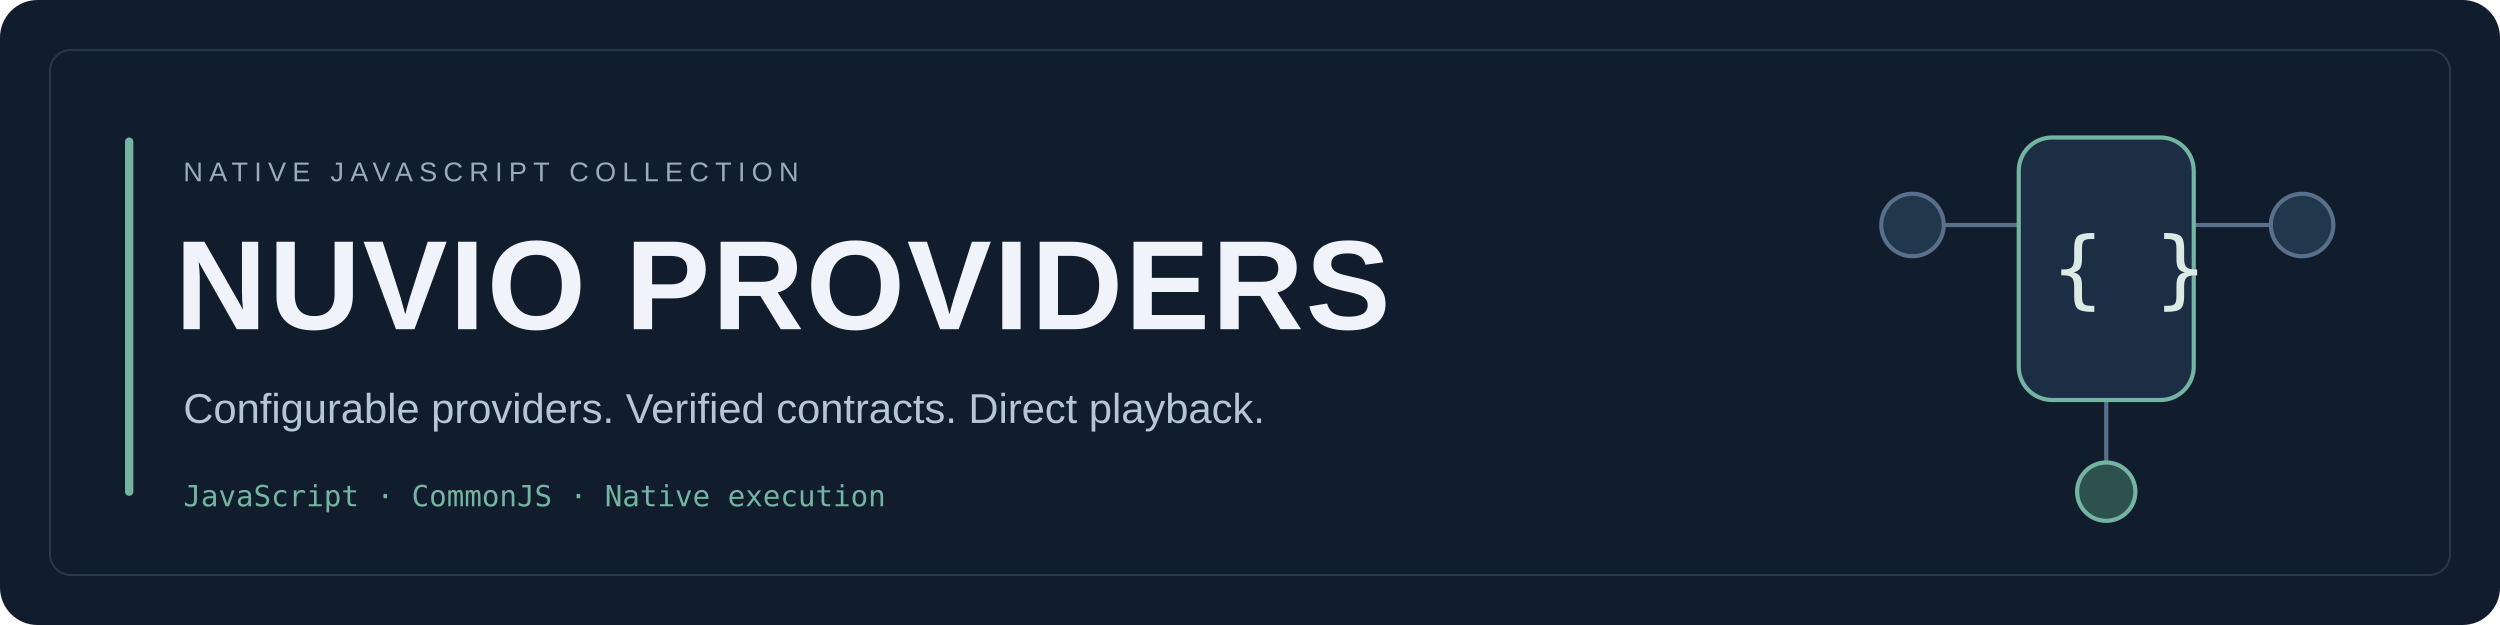
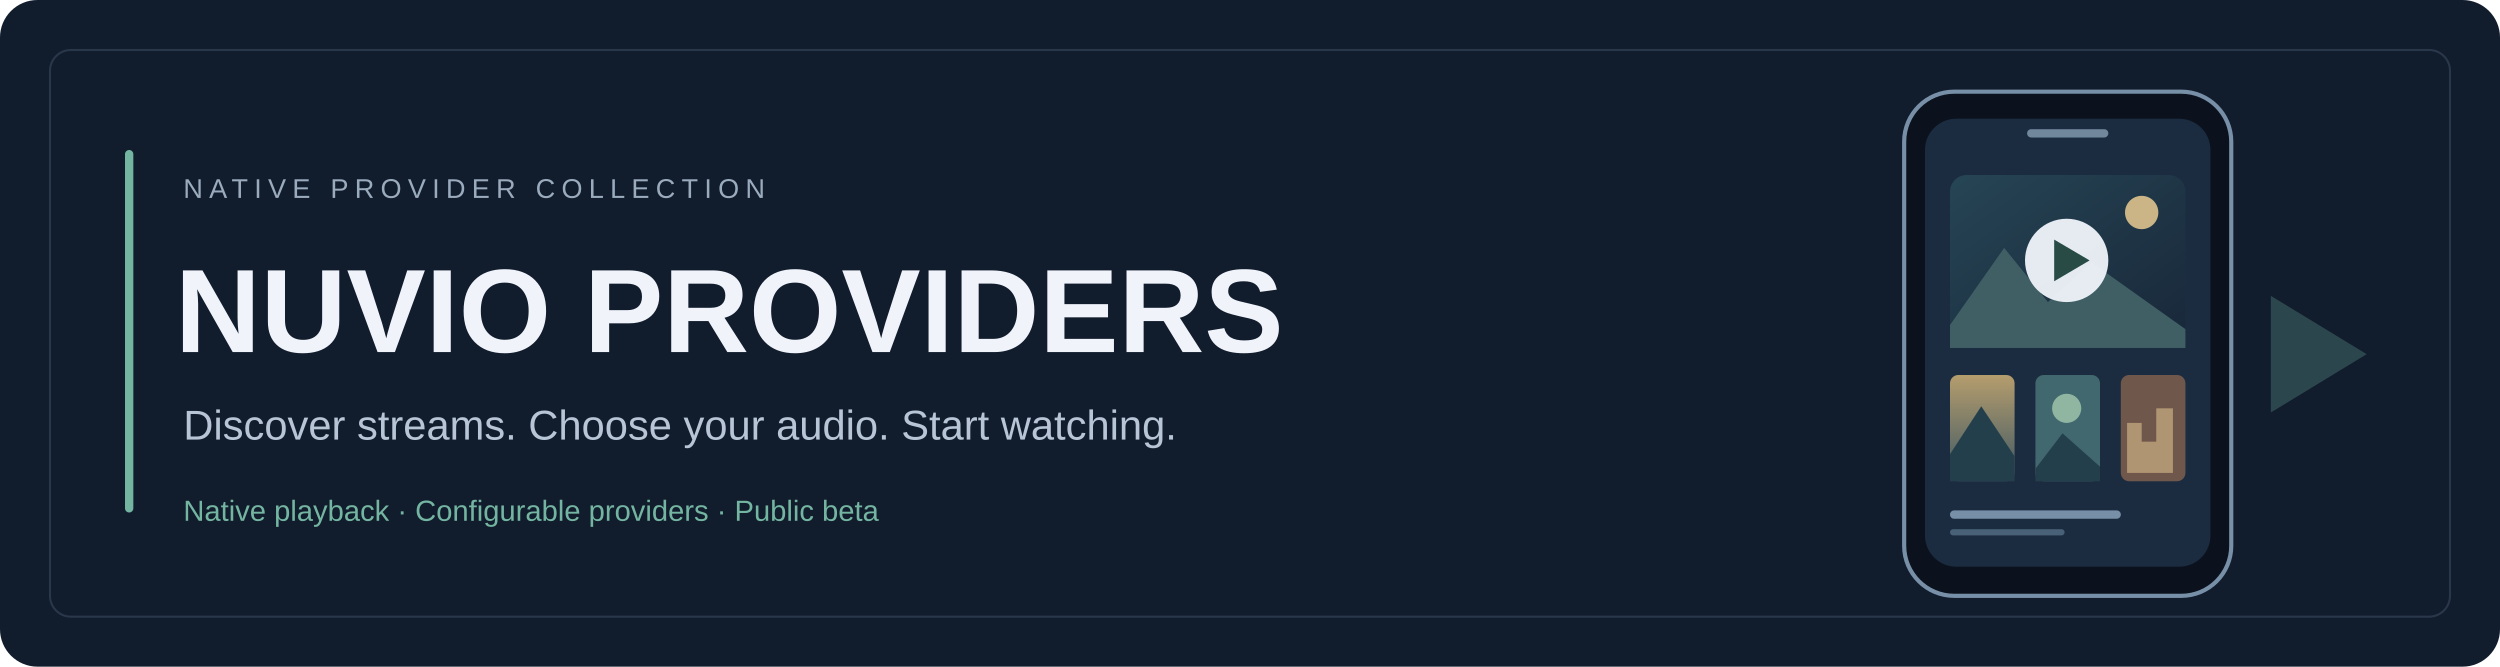
- <svg xmlns="http://www.w3.org/2000/svg" width="1200" height="300" viewBox="0 0 1200 300" role="img" aria-labelledby="title desc">
-   <rect width="1200" height="300" rx="18" fill="#111c2c" />
-   <rect x="24" y="24" width="1152" height="252" rx="10" fill="none" stroke="#43536b" stroke-opacity=".5" />
-   <rect x="60" y="66" width="4" height="172" rx="2" fill="#74b5a2" />
-   <text x="88" y="87" fill="#9babbe" font-family="Arial, sans-serif" font-size="13" letter-spacing="3">NATIVE JAVASCRIPT COLLECTION</text>
-   <text x="84" y="158" fill="#f0f4fa" font-family="Arial, sans-serif" font-size="61" font-weight="700" letter-spacing="1">NUVIO PROVIDERS</text>
-   <text x="88" y="203" fill="#b7c5d6" font-family="Arial, sans-serif" font-size="20">Configurable providers. Verified contracts. Direct playback.</text>
-   <text x="88" y="243" fill="#74b5a2" font-family="monospace" font-size="14">JavaScript · CommonJS · Native execution</text>
-   <path d="M933 108H969M1053 108H1090M1011 192V222" fill="none" stroke="#58708b" stroke-width="2" />
-   <rect x="969" y="66" width="84" height="126" rx="16" fill="#1c2e43" stroke="#74b5a2" stroke-width="2" />
-   <text x="985" y="143" fill="#dceae6" font-family="monospace" font-size="41">{ }</text>
-   <circle cx="918" cy="108" r="15" fill="#21374b" stroke="#58708b" stroke-width="2" />
-   <circle cx="1105" cy="108" r="15" fill="#21374b" stroke="#58708b" stroke-width="2" />
-   <circle cx="1011" cy="236" r="14" fill="#2d514d" stroke="#74b5a2" stroke-width="2" />
+ <svg xmlns="http://www.w3.org/2000/svg" width="1200" height="320" viewBox="0 0 1200 320" role="img" aria-labelledby="title desc">
+   <defs>
+     <linearGradient id="screen" x1="0" y1="0" x2="1" y2="1">
+       <stop stop-color="#264555" />
+       <stop offset="1" stop-color="#182739" />
+     </linearGradient>
+     <linearGradient id="poster" x1="0" y1="0" x2="0" y2="1">
+       <stop stop-color="#b59d6d" />
+       <stop offset="1" stop-color="#3c5663" />
+     </linearGradient>
+   </defs>
+   <rect width="1200" height="320" rx="18" fill="#111c2c" />
+   <rect x="24" y="24" width="1152" height="272" rx="10" fill="none" stroke="#43536b" stroke-opacity=".5" />
+   <rect x="60" y="72" width="4" height="174" rx="2" fill="#74b5a2" />
+   <text x="88" y="95" fill="#9babbe" font-family="Arial, sans-serif" font-size="13" letter-spacing="3">NATIVE PROVIDER COLLECTION</text>
+   <text x="84" y="169" fill="#f0f4fa" font-family="Arial, sans-serif" font-size="57" font-weight="700">NUVIO PROVIDERS</text>
+   <text x="88" y="211" fill="#b7c5d6" font-family="Arial, sans-serif" font-size="20">Discover streams. Choose your audio. Start watching.</text>
+   <text x="88" y="250" fill="#74b5a2" font-family="Arial, sans-serif" font-size="14">Native playback · Configurable providers · Public beta</text>
+   <rect x="914" y="44" width="157" height="242" rx="24" fill="#0b121e" stroke="#7890a7" stroke-width="2" />
+   <rect x="924" y="57" width="137" height="215" rx="15" fill="#1c2c40" />
+   <rect x="973" y="62" width="39" height="4" rx="2" fill="#71879c" />
+   <rect x="936" y="84" width="113" height="83" rx="8" fill="url(#screen)" />
+   <circle cx="1028" cy="102" r="8" fill="#cbb587" />
+   <path d="M936 156L962 119L983 145L1004 126L1049 158V167H936Z" fill="#405f65" />
+   <circle cx="992" cy="125" r="20" fill="#f0f4fa" fill-opacity=".95" />
+   <path d="M986 115L1003 125L986 135Z" fill="#284b46" />
+   <rect x="936" y="180" width="31" height="51" rx="4" fill="url(#poster)" />
+   <path d="M936 218L951 195L967 219V231H936Z" fill="#243f4c" />
+   <rect x="977" y="180" width="31" height="51" rx="4" fill="#41676f" />
+   <circle cx="992" cy="196" r="7" fill="#90b6a1" />
+   <path d="M977 225L990 208L1008 224V231H977Z" fill="#243f4c" />
+   <rect x="1018" y="180" width="31" height="51" rx="4" fill="#70574b" />
+   <path d="M1021 227V203H1028V212H1035V196H1043V227Z" fill="#b09572" />
+   <rect x="936" y="245" width="82" height="4" rx="2" fill="#7890a7" />
+   <rect x="936" y="254" width="55" height="3" rx="1.5" fill="#496176" />
+   <path d="M1090 142L1136 170L1090 198Z" fill="#74b5a2" fill-opacity=".28" />
</svg>
